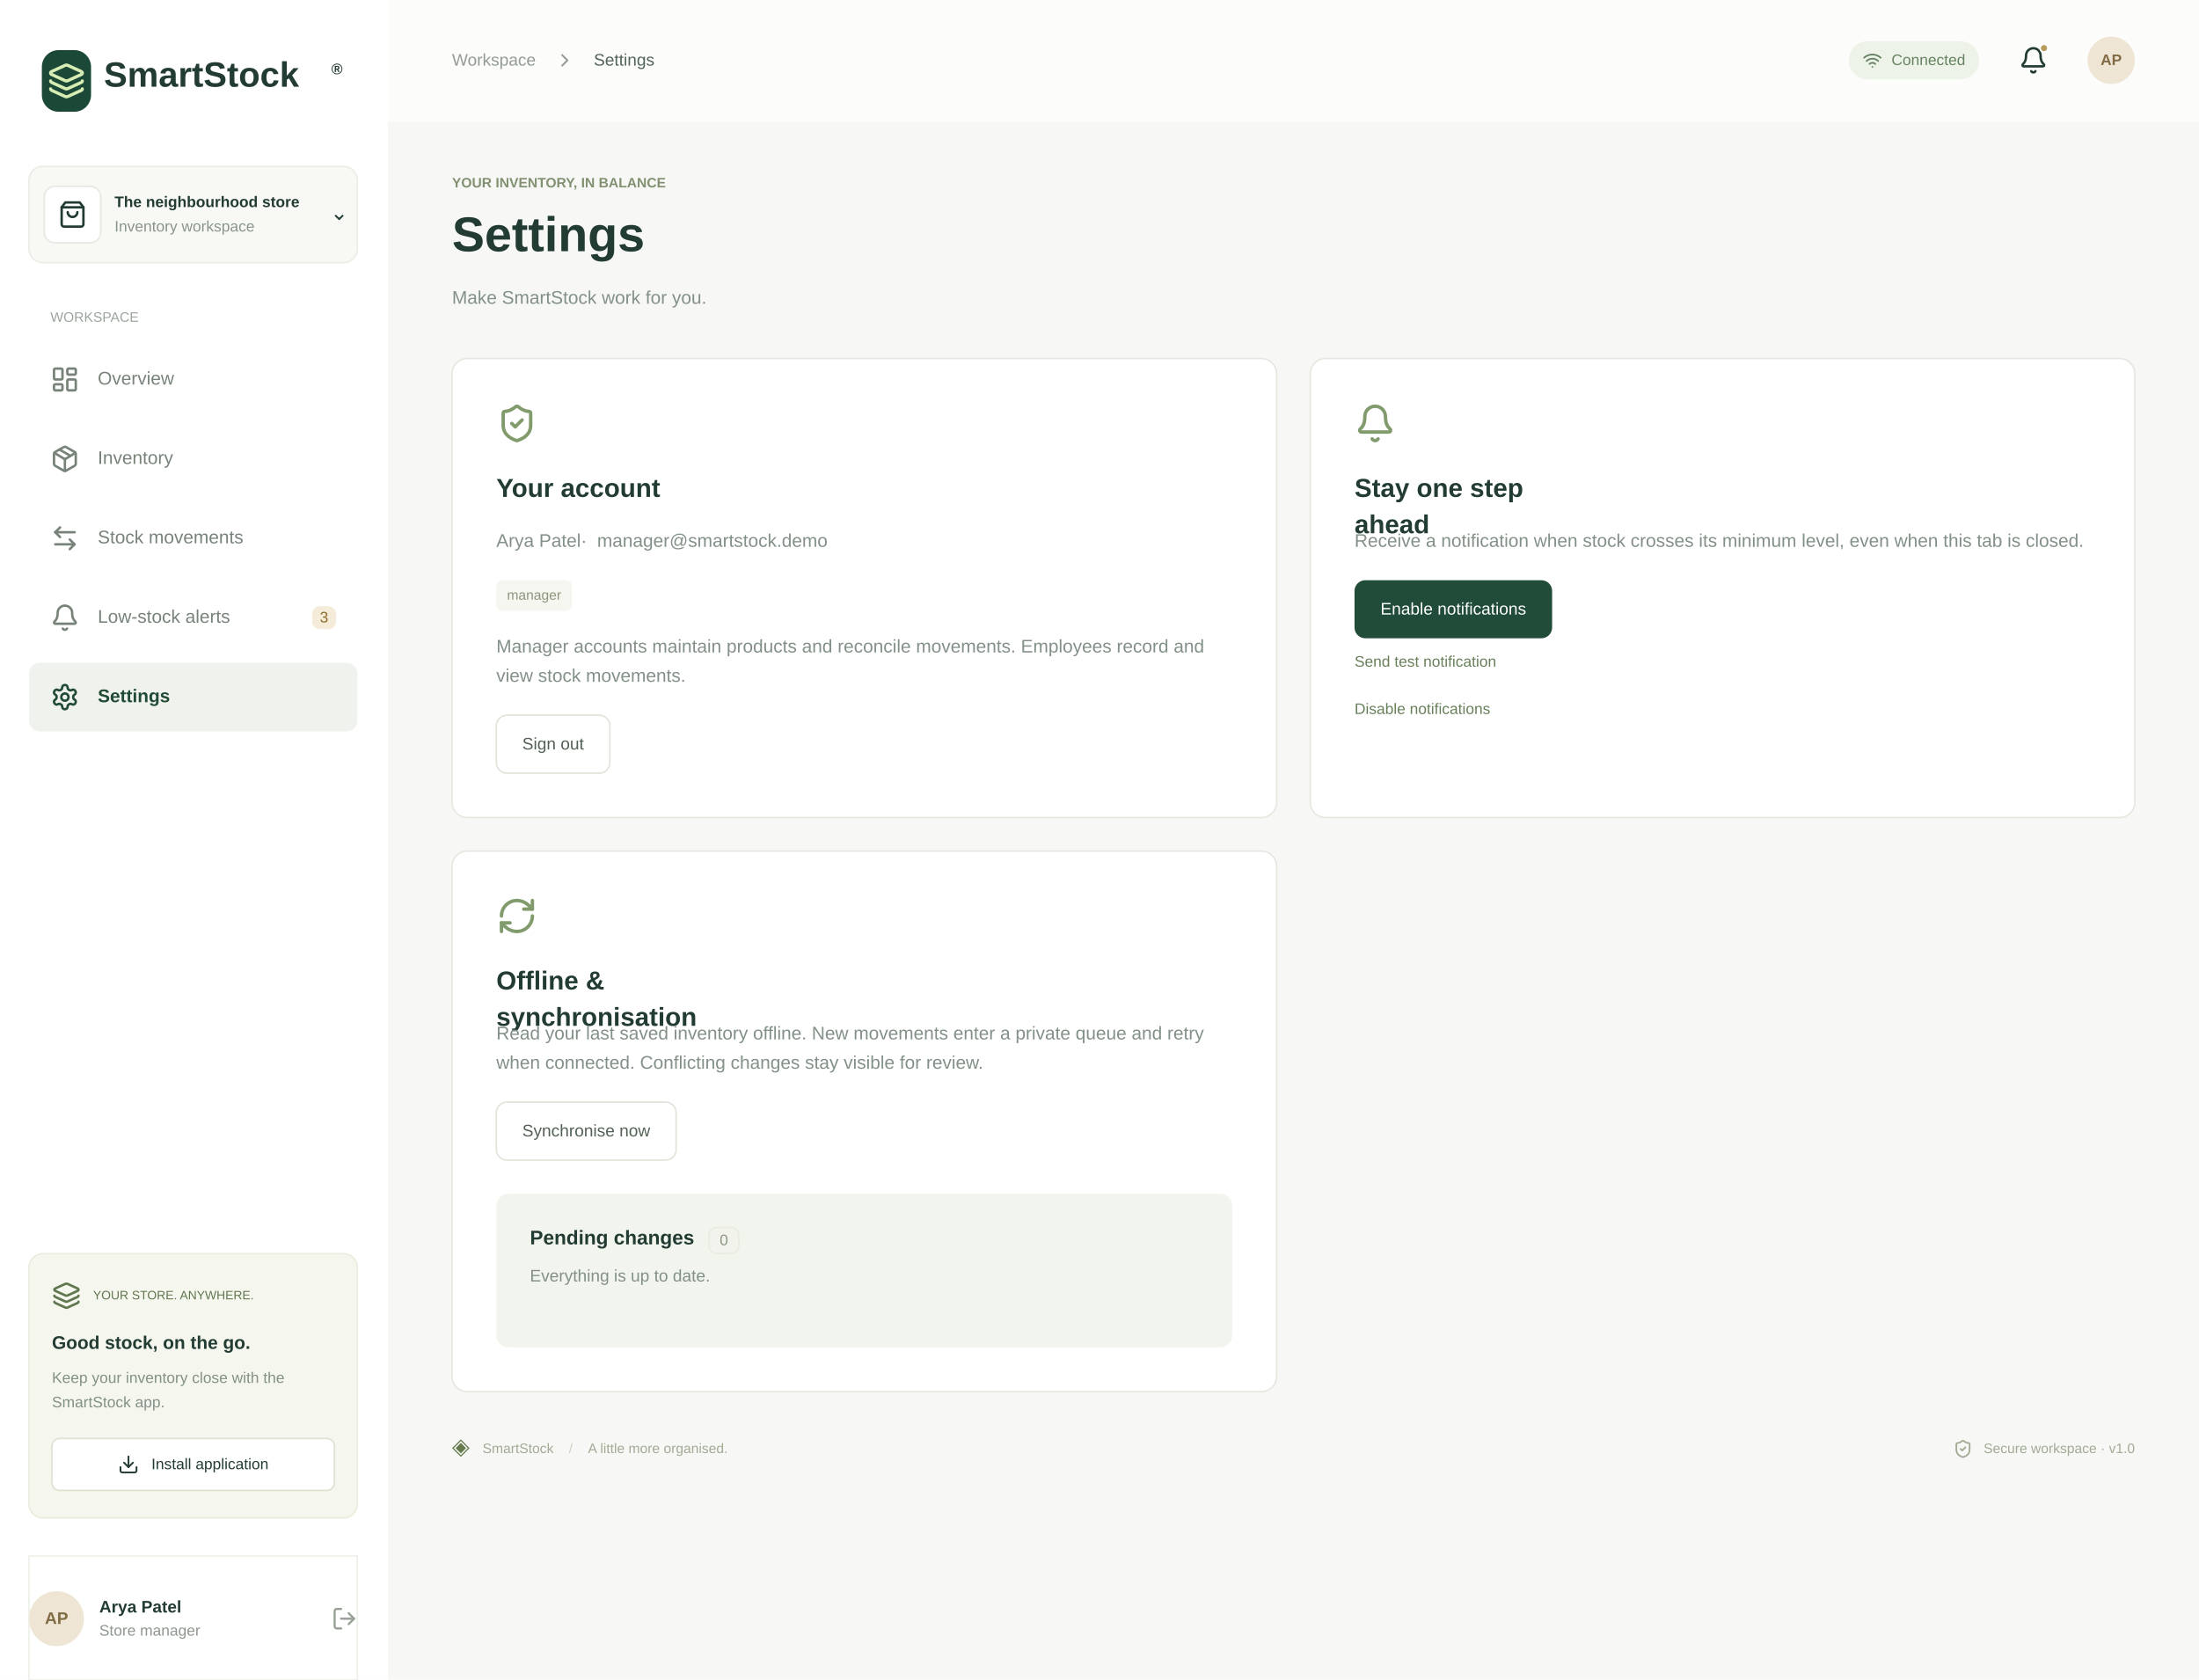
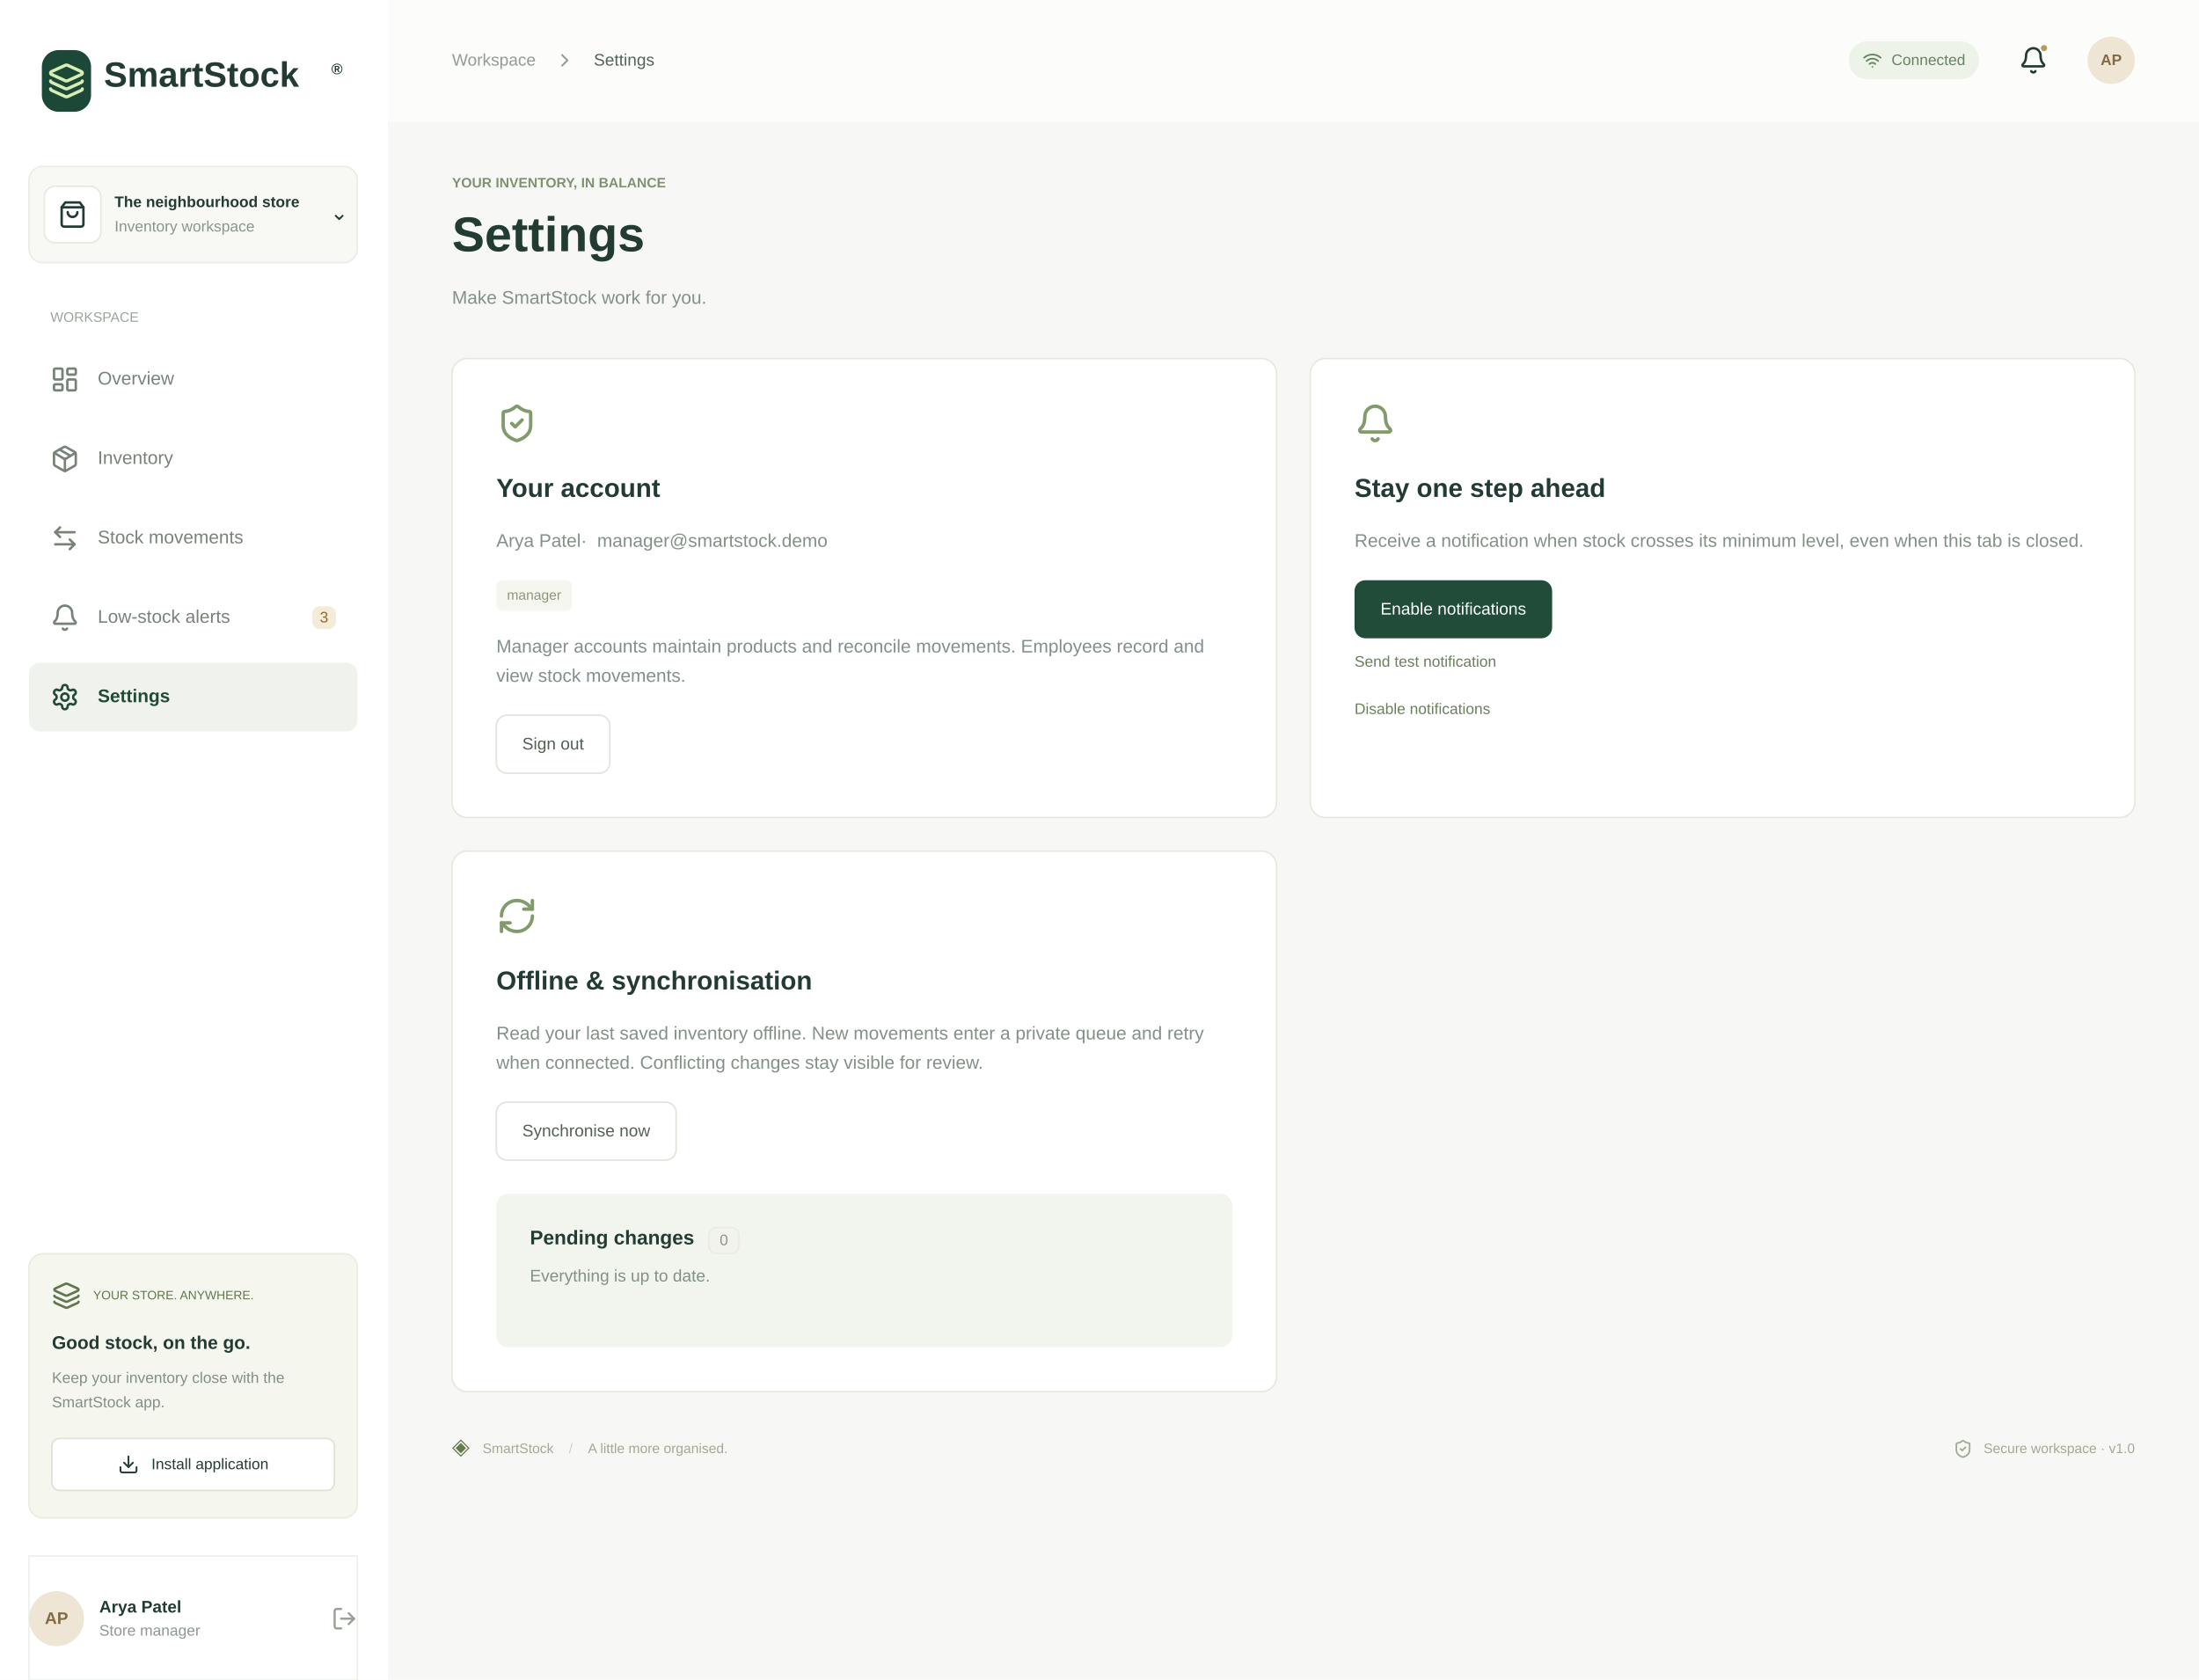
<svg xmlns="http://www.w3.org/2000/svg" width="1440" height="1100" viewBox="0 0 1440 1100">
  <defs>
    <clipPath id="screen">
      <rect width="1440" height="1100" />
    </clipPath>
  </defs>
  <g clip-path="url(#screen)">
    <rect width="1440" height="1100" fill="#f7f8f5" />
    <rect id="layer-0" data-name="sidebar" x="0" y="0" width="254" height="1100" rx="0" fill="rgb(255,255,255)" fill-opacity="1" stroke="none" stroke-opacity="1" stroke-width="0" />
    <rect id="layer-1" data-name="brand-icon" x="27.399" y="32.807" width="32.233" height="40.386" rx="11" fill="rgb(28,72,56)" fill-opacity="1" stroke="none" stroke-opacity="1" stroke-width="0" />
    <svg id="layer-2" data-name="lucide lucide-layers" x="31.057" y="40.541" width="24.917" height="24.917" viewBox="0 0 24 24" fill="none" stroke="rgb(215, 237, 179)" stroke-width="2" stroke-linecap="round" stroke-linejoin="round" class="lucide lucide-layers">
      <path d="M12.83 2.18a2 2 0 0 0-1.66 0L2.6 6.08a1 1 0 0 0 0 1.83l8.58 3.91a2 2 0 0 0 1.66 0l8.58-3.9a1 1 0 0 0 0-1.83z" />
      <path d="M2 12a1 1 0 0 0 .58.91l8.6 3.91a2 2 0 0 0 1.65 0l8.58-3.9A1 1 0 0 0 22 12" />
      <path d="M2 17a1 1 0 0 0 .58.91l8.6 3.91a2 2 0 0 0 1.65 0l8.58-3.9A1 1 0 0 0 22 17" />
    </svg>
    <text id="layer-3" data-name="SmartStock" x="68.031" y="56.78" fill="rgb(35,60,51)" font-family="Arial, sans-serif" font-size="23" font-weight="800">
      <tspan x="68.031" dy="0">SmartStock</tspan>
    </text>
    <text id="layer-4" data-name="®" x="217" y="48.6" fill="rgb(35,60,51)" font-family="Arial, sans-serif" font-size="10" font-weight="800">
      <tspan x="217" dy="0">®</tspan>
    </text>
    <rect id="layer-5" data-name="workspace" x="19" y="109" width="215" height="63" rx="9" fill="rgb(248,249,245)" fill-opacity="1" stroke="rgb(234,237,230)" stroke-opacity="1" stroke-width="1" />
    <rect id="layer-6" data-name="store-icon" x="29" y="122" width="37" height="37" rx="7" fill="rgb(255,255,255)" fill-opacity="1" stroke="rgb(229,233,224)" stroke-opacity="1" stroke-width="1" />
    <svg id="layer-7" data-name="lucide lucide-shopping-bag" x="38" y="131" width="19" height="19" viewBox="0 0 24 24" fill="none" stroke="rgb(35, 60, 51)" stroke-width="2" stroke-linecap="round" stroke-linejoin="round" class="lucide lucide-shopping-bag">
      <path d="M6 2 3 6v14a2 2 0 0 0 2 2h14a2 2 0 0 0 2-2V6l-3-4Z" />
      <path d="M3 6h18" />
      <path d="M16 10a4 4 0 0 1-8 0" />
    </svg>
    <text id="layer-8" data-name="The neighbourhood store" x="75" y="135.6" fill="rgb(35,60,51)" font-family="Arial, sans-serif" font-size="10" font-weight="700">
      <tspan x="75" dy="0">The neighbourhood store</tspan>
    </text>
    <text id="layer-9" data-name="Inventory workspace" x="75" y="151.6" fill="rgb(137,149,139)" font-family="Arial, sans-serif" font-size="10" font-weight="400">
      <tspan x="75" dy="0">Inventory workspace</tspan>
    </text>
    <text id="layer-10" data-name="⌄" x="216.234" y="144.04" fill="rgb(35,60,51)" font-family="Arial, sans-serif" font-size="14" font-weight="400">
      <tspan x="216.234" dy="0">⌄</tspan>
    </text>
    <text id="layer-11" data-name="WORKSPACE" x="33" y="210.74" fill="rgb(155,165,156)" font-family="Arial, sans-serif" font-size="9" font-weight="400">
      <tspan x="33" dy="0">WORKSPACE</tspan>
    </text>
    <svg id="layer-12" data-name="lucide lucide-layout-dashboard" x="33" y="239" width="19" height="19" viewBox="0 0 24 24" fill="none" stroke="rgb(119, 131, 121)" stroke-width="2" stroke-linecap="round" stroke-linejoin="round" class="lucide lucide-layout-dashboard">
      <rect width="7" height="9" x="3" y="3" rx="1" />
      <rect width="7" height="5" x="14" y="3" rx="1" />
      <rect width="7" height="9" x="14" y="12" rx="1" />
      <rect width="7" height="5" x="3" y="16" rx="1" />
    </svg>
    <text id="layer-13" data-name="Overview" x="64" y="251.82" fill="rgb(119,131,121)" font-family="Arial, sans-serif" font-size="12" font-weight="400">
      <tspan x="64" dy="0">Overview</tspan>
    </text>
    <svg id="layer-14" data-name="lucide lucide-package" x="33" y="291" width="19" height="19" viewBox="0 0 24 24" fill="none" stroke="rgb(119, 131, 121)" stroke-width="2" stroke-linecap="round" stroke-linejoin="round" class="lucide lucide-package">
      <path d="M11 21.73a2 2 0 0 0 2 0l7-4A2 2 0 0 0 21 16V8a2 2 0 0 0-1-1.73l-7-4a2 2 0 0 0-2 0l-7 4A2 2 0 0 0 3 8v8a2 2 0 0 0 1 1.73z" />
      <path d="M12 22V12" />
      <path d="m3.3 7 7.703 4.734a2 2 0 0 0 1.994 0L20.7 7" />
      <path d="m7.5 4.27 9 5.15" />
    </svg>
    <text id="layer-15" data-name="Inventory" x="64" y="303.82" fill="rgb(119,131,121)" font-family="Arial, sans-serif" font-size="12" font-weight="400">
      <tspan x="64" dy="0">Inventory</tspan>
    </text>
    <svg id="layer-16" data-name="lucide lucide-arrow-left-right" x="33" y="343" width="19" height="19" viewBox="0 0 24 24" fill="none" stroke="rgb(119, 131, 121)" stroke-width="2" stroke-linecap="round" stroke-linejoin="round" class="lucide lucide-arrow-left-right">
      <path d="M8 3 4 7l4 4" />
      <path d="M4 7h16" />
      <path d="m16 21 4-4-4-4" />
      <path d="M20 17H4" />
    </svg>
    <text id="layer-17" data-name="Stock movements" x="64" y="355.82" fill="rgb(119,131,121)" font-family="Arial, sans-serif" font-size="12" font-weight="400">
      <tspan x="64" dy="0">Stock movements</tspan>
    </text>
    <svg id="layer-18" data-name="lucide lucide-bell" x="33" y="395" width="19" height="19" viewBox="0 0 24 24" fill="none" stroke="rgb(119, 131, 121)" stroke-width="2" stroke-linecap="round" stroke-linejoin="round" class="lucide lucide-bell">
      <path d="M10.268 21a2 2 0 0 0 3.464 0" />
      <path d="M3.262 15.326A1 1 0 0 0 4 17h16a1 1 0 0 0 .74-1.673C19.41 13.956 18 12.499 18 8A6 6 0 0 0 6 8c0 4.499-1.411 5.956-2.738 7.326" />
    </svg>
    <text id="layer-19" data-name="Low-stock alerts" x="64" y="407.82" fill="rgb(119,131,121)" font-family="Arial, sans-serif" font-size="12" font-weight="400">
      <tspan x="64" dy="0">Low-stock alerts</tspan>
    </text>
    <rect id="layer-20" data-name="nav-count" x="204.438" y="397" width="15.563" height="15" rx="5" fill="rgb(244,235,217)" fill-opacity="1" stroke="none" stroke-opacity="1" stroke-width="0" />
    <text id="layer-21" data-name="3" x="209.438" y="407.6" fill="rgb(142,107,42)" font-family="Arial, sans-serif" font-size="10" font-weight="400">
      <tspan x="209.438" dy="0">3</tspan>
    </text>
    <rect id="layer-22" data-name="active" x="19" y="434" width="215" height="45" rx="7" fill="rgb(240,243,237)" fill-opacity="1" stroke="none" stroke-opacity="1" stroke-width="0" />
    <svg id="layer-23" data-name="lucide lucide-settings" x="33" y="447" width="19" height="19" viewBox="0 0 24 24" fill="none" stroke="rgb(33, 75, 52)" stroke-width="2" stroke-linecap="round" stroke-linejoin="round" class="lucide lucide-settings">
      <path d="M12.22 2h-.44a2 2 0 0 0-2 2v.18a2 2 0 0 1-1 1.73l-.43.25a2 2 0 0 1-2 0l-.15-.08a2 2 0 0 0-2.73.73l-.22.38a2 2 0 0 0 .73 2.73l.15.1a2 2 0 0 1 1 1.72v.51a2 2 0 0 1-1 1.74l-.15.09a2 2 0 0 0-.73 2.73l.22.38a2 2 0 0 0 2.73.73l.15-.08a2 2 0 0 1 2 0l.43.25a2 2 0 0 1 1 1.73V20a2 2 0 0 0 2 2h.44a2 2 0 0 0 2-2v-.18a2 2 0 0 1 1-1.73l.43-.25a2 2 0 0 1 2 0l.15.08a2 2 0 0 0 2.73-.73l.22-.39a2 2 0 0 0-.73-2.73l-.15-.08a2 2 0 0 1-1-1.74v-.5a2 2 0 0 1 1-1.74l.15-.09a2 2 0 0 0 .73-2.73l-.22-.38a2 2 0 0 0-2.73-.73l-.15.08a2 2 0 0 1-2 0l-.43-.25a2 2 0 0 1-1-1.73V4a2 2 0 0 0-2-2z" />
      <circle cx="12" cy="12" r="3" />
    </svg>
    <text id="layer-24" data-name="Settings" x="64" y="459.82" fill="rgb(33,75,52)" font-family="Arial, sans-serif" font-size="12" font-weight="700">
      <tspan x="64" dy="0">Settings</tspan>
    </text>
    <rect id="layer-25" data-name="pwa-card" x="19" y="821" width="215" height="173" rx="9" fill="rgb(245,246,238)" fill-opacity="1" stroke="rgb(233,236,222)" stroke-opacity="1" stroke-width="1" />
    <svg id="layer-26" data-name="lucide lucide-layers" x="34" y="839" width="19" height="19" viewBox="0 0 24 24" fill="none" stroke="rgb(96, 118, 78)" stroke-width="2" stroke-linecap="round" stroke-linejoin="round" class="lucide lucide-layers">
      <path d="M12.83 2.18a2 2 0 0 0-1.66 0L2.6 6.08a1 1 0 0 0 0 1.83l8.58 3.91a2 2 0 0 0 1.66 0l8.58-3.9a1 1 0 0 0 0-1.83z" />
      <path d="M2 12a1 1 0 0 0 .58.91l8.6 3.91a2 2 0 0 0 1.65 0l8.58-3.9A1 1 0 0 0 22 12" />
      <path d="M2 17a1 1 0 0 0 .58.91l8.6 3.91a2 2 0 0 0 1.65 0l8.58-3.9A1 1 0 0 0 22 17" />
    </svg>
    <text id="layer-27" data-name="YOUR STORE. ANYWHERE." x="61" y="850.88" fill="rgb(96,118,78)" font-family="Arial, sans-serif" font-size="8" font-weight="400">
      <tspan x="61" dy="0">YOUR STORE. ANYWHERE.</tspan>
    </text>
    <text id="layer-28" data-name="Good stock, on the go." x="34" y="883.32" fill="rgb(35,60,51)" font-family="Arial, sans-serif" font-size="12" font-weight="700">
      <tspan x="34" dy="0">Good stock, on the go.</tspan>
    </text>
    <text id="layer-29" data-name="Keep your inventory close with the SmartStock app." x="34" y="905.6" fill="rgb(130,144,135)" font-family="Arial, sans-serif" font-size="10" font-weight="400">
      <tspan x="34" dy="0">Keep your inventory close with the</tspan>
      <tspan x="34" dy="16">SmartStock app.</tspan>
    </text>
    <rect id="layer-30" data-name="rect" x="34" y="942" width="185" height="34" rx="5" fill="rgb(255,255,255)" fill-opacity="1" stroke="rgb(220,227,210)" stroke-opacity="1" stroke-width="1" />
    <svg id="layer-31" data-name="lucide lucide-download" x="77.141" y="952" width="14" height="14" viewBox="0 0 24 24" fill="none" stroke="rgb(35, 60, 51)" stroke-width="2" stroke-linecap="round" stroke-linejoin="round" class="lucide lucide-download">
      <path d="M21 15v4a2 2 0 0 1-2 2H5a2 2 0 0 1-2-2v-4" />
      <polyline points="7 10 12 15 17 10" />
      <line x1="12" x2="12" y1="15" y2="3" />
    </svg>
    <text id="layer-32" data-name="Install application" x="99.141" y="962.1" fill="rgb(35,60,51)" font-family="Arial, sans-serif" font-size="10" font-weight="400">
      <tspan x="99.141" dy="0">Install application</tspan>
    </text>
    <rect id="layer-33" data-name="profile" x="19" y="1019" width="215" height="81" rx="0" fill="none" fill-opacity="1" stroke="rgb(237,240,233)" stroke-opacity="1" stroke-width="1" />
    <rect id="layer-34" data-name="avatar" x="19" y="1042" width="36" height="36" rx="18" fill="rgb(239,229,212)" fill-opacity="1" stroke="none" stroke-opacity="1" stroke-width="0" />
    <text id="layer-35" data-name="AP" x="29.359" y="1063.46" fill="rgb(128,107,69)" font-family="Arial, sans-serif" font-size="11" font-weight="600">
      <tspan x="29.359" dy="0">AP</tspan>
    </text>
    <text id="layer-36" data-name="Arya Patel" x="65" y="1055.96" fill="rgb(35,60,51)" font-family="Arial, sans-serif" font-size="11" font-weight="700">
      <tspan x="65" dy="0">Arya Patel</tspan>
    </text>
    <text id="layer-37" data-name="Store manager" x="65" y="1071.1" fill="rgb(142,151,143)" font-family="Arial, sans-serif" font-size="10" font-weight="400">
      <tspan x="65" dy="0">Store manager</tspan>
    </text>
    <svg id="layer-38" data-name="lucide lucide-log-out" x="217" y="1051.5" width="17" height="17" viewBox="0 0 24 24" fill="none" stroke="rgb(152, 161, 150)" stroke-width="2" stroke-linecap="round" stroke-linejoin="round" class="lucide lucide-log-out">
      <path d="M9 21H5a2 2 0 0 1-2-2V5a2 2 0 0 1 2-2h4" />
      <polyline points="16 17 21 12 16 7" />
      <line x1="21" x2="9" y1="12" y2="12" />
    </svg>
    <rect id="layer-39" data-name="topbar" x="254" y="0" width="1186" height="80" rx="0" fill="rgb(255,255,255)" fill-opacity="0.6" stroke="none" stroke-opacity="1" stroke-width="0" />
    <text id="layer-40" data-name="Workspace" x="296" y="42.96" fill="rgb(146,156,147)" font-family="Arial, sans-serif" font-size="11" font-weight="400">
      <tspan x="296" dy="0">Workspace</tspan>
    </text>
    <svg id="layer-41" data-name="lucide lucide-chevron-right" x="362.828" y="32.5" width="14" height="14" viewBox="0 0 24 24" fill="none" stroke="rgb(146, 156, 147)" stroke-width="2" stroke-linecap="round" stroke-linejoin="round" class="lucide lucide-chevron-right">
      <path d="m9 18 6-6-6-6" />
    </svg>
    <text id="layer-42" data-name="Settings" x="388.828" y="42.96" fill="rgb(83,100,88)" font-family="Arial, sans-serif" font-size="11" font-weight="500">
      <tspan x="388.828" dy="0">Settings</tspan>
    </text>
    <rect id="layer-43" data-name="connection " x="1210.625" y="27" width="85.375" height="25" rx="12.5" fill="rgb(238,243,233)" fill-opacity="1" stroke="none" stroke-opacity="1" stroke-width="0" />
    <svg id="layer-44" data-name="lucide lucide-wifi" x="1219.625" y="33" width="13" height="13" viewBox="0 0 24 24" fill="none" stroke="rgb(102, 130, 97)" stroke-width="2" stroke-linecap="round" stroke-linejoin="round" class="lucide lucide-wifi">
      <path d="M12 20h.01" />
      <path d="M2 8.82a15 15 0 0 1 20 0" />
      <path d="M5 12.859a10 10 0 0 1 14 0" />
      <path d="M8.5 16.429a5 5 0 0 1 7 0" />
    </svg>
    <text id="layer-45" data-name="Connected" x="1238.625" y="42.6" fill="rgb(102,130,97)" font-family="Arial, sans-serif" font-size="10" font-weight="400">
      <tspan x="1238.625" dy="0">Connected</tspan>
    </text>
    <svg id="layer-46" data-name="lucide lucide-bell" x="1322" y="30" width="19" height="19" viewBox="0 0 24 24" fill="none" stroke="rgb(35, 60, 51)" stroke-width="2" stroke-linecap="round" stroke-linejoin="round" class="lucide lucide-bell">
      <path d="M10.268 21a2 2 0 0 0 3.464 0" />
      <path d="M3.262 15.326A1 1 0 0 0 4 17h16a1 1 0 0 0 .74-1.673C19.41 13.956 18 12.499 18 8A6 6 0 0 0 6 8c0 4.499-1.411 5.956-2.738 7.326" />
    </svg>
    <rect id="layer-47" data-name="rect" x="1336" y="29" width="5" height="5" rx="2.5" fill="rgb(183,155,90)" fill-opacity="1" stroke="rgb(255,255,255)" stroke-opacity="1" stroke-width="1" />
    <rect id="layer-48" data-name="avatar small" x="1367" y="24" width="31" height="31" rx="15.5" fill="rgb(239,229,212)" fill-opacity="1" stroke="none" stroke-opacity="1" stroke-width="0" />
    <text id="layer-49" data-name="AP" x="1375.547" y="42.6" fill="rgb(128,107,69)" font-family="Arial, sans-serif" font-size="10" font-weight="600">
      <tspan x="1375.547" dy="0">AP</tspan>
    </text>
    <text id="layer-50" data-name="YOUR INVENTORY, IN BALANCE" x="296" y="122.74" fill="rgb(129,144,113)" font-family="Arial, sans-serif" font-size="9" font-weight="600">
      <tspan x="296" dy="0">YOUR INVENTORY, IN BALANCE</tspan>
    </text>
    <text id="layer-51" data-name="Settings" x="296" y="164.52" fill="rgb(35,60,51)" font-family="Arial, sans-serif" font-size="32" font-weight="700">
      <tspan x="296" dy="0">Settings</tspan>
    </text>
    <text id="layer-52" data-name="Make SmartStock work for you." x="296" y="198.914" fill="rgb(130,144,135)" font-family="Arial, sans-serif" font-size="12" font-weight="400">
      <tspan x="296" dy="0">Make SmartStock work for you.</tspan>
    </text>
    <rect id="layer-53" data-name="panel settings-card" x="296" y="234.781" width="540" height="300.563" rx="10" fill="rgb(255,255,255)" fill-opacity="1" stroke="rgb(228,233,223)" stroke-opacity="1" stroke-width="1" />
    <svg id="layer-54" data-name="lucide lucide-shield-check" x="325" y="263.781" width="27" height="27" viewBox="0 0 24 24" fill="none" stroke="rgb(130, 155, 108)" stroke-width="2" stroke-linecap="round" stroke-linejoin="round" class="lucide lucide-shield-check">
      <path d="M20 13c0 5-3.5 7.5-7.66 8.95a1 1 0 0 1-.67-.01C7.5 20.5 4 18 4 13V6a1 1 0 0 1 1-1c2 0 4.5-1.2 6.24-2.72a1.17 1.17 0 0 1 1.52 0C14.51 3.81 17 5 19 5a1 1 0 0 1 1 1z" />
      <path d="m9 12 2 2 4-4" />
    </svg>
    <text id="layer-55" data-name="Your account" x="325" y="325.401" fill="rgb(35,60,51)" font-family="Arial, sans-serif" font-size="17" font-weight="700">
      <tspan x="325" dy="0">Your account</tspan>
    </text>
    <text id="layer-56" data-name="Arya Patel" x="325" y="358.101" fill="rgb(130,144,135)" font-family="Arial, sans-serif" font-size="12" font-weight="400">
      <tspan x="325" dy="0">Arya Patel</tspan>
    </text>
    <text id="layer-57" data-name="·" x="380.359" y="358.101" fill="rgb(130,144,135)" font-family="Arial, sans-serif" font-size="12" font-weight="400">
      <tspan x="380.359" dy="0">·</tspan>
    </text>
    <text id="layer-58" data-name="manager@smartstock.demo" x="391.031" y="358.101" fill="rgb(130,144,135)" font-family="Arial, sans-serif" font-size="12" font-weight="400">
      <tspan x="391.031" dy="0">manager@smartstock.demo</tspan>
    </text>
    <rect id="layer-59" data-name="category-tag" x="325" y="379.969" width="49.531" height="20" rx="4" fill="rgb(245,246,240)" fill-opacity="1" stroke="none" stroke-opacity="1" stroke-width="0" />
    <text id="layer-60" data-name="manager" x="332" y="392.709" fill="rgb(140,150,125)" font-family="Arial, sans-serif" font-size="9" font-weight="400">
      <tspan x="332" dy="0">manager</tspan>
    </text>
    <text id="layer-61" data-name="Manager accounts maintain products and reconcile movements. Employees record and view stock movements." x="325" y="427.289" fill="rgb(130,144,135)" font-family="Arial, sans-serif" font-size="12" font-weight="400">
      <tspan x="325" dy="0">Manager accounts maintain products and reconcile movements. Employees record and</tspan>
      <tspan x="325" dy="19.2">view stock movements.</tspan>
    </text>
    <rect id="layer-62" data-name="button secondary" x="325" y="468.344" width="74.375" height="38" rx="7" fill="rgb(255,255,255)" fill-opacity="1" stroke="rgb(223,229,218)" stroke-opacity="1" stroke-width="1" />
    <text id="layer-63" data-name="Sign out" x="342" y="490.804" fill="rgb(83,97,85)" font-family="Arial, sans-serif" font-size="11" font-weight="500">
      <tspan x="342" dy="0">Sign out</tspan>
    </text>
    <rect id="layer-64" data-name="panel settings-card" x="858" y="234.781" width="540" height="300.563" rx="10" fill="rgb(255,255,255)" fill-opacity="1" stroke="rgb(228,233,223)" stroke-opacity="1" stroke-width="1" />
    <svg id="layer-65" data-name="lucide lucide-bell" x="887" y="263.781" width="27" height="27" viewBox="0 0 24 24" fill="none" stroke="rgb(130, 155, 108)" stroke-width="2" stroke-linecap="round" stroke-linejoin="round" class="lucide lucide-bell">
      <path d="M10.268 21a2 2 0 0 0 3.464 0" />
      <path d="M3.262 15.326A1 1 0 0 0 4 17h16a1 1 0 0 0 .74-1.673C19.41 13.956 18 12.499 18 8A6 6 0 0 0 6 8c0 4.499-1.411 5.956-2.738 7.326" />
    </svg>
    <text id="layer-66" data-name="Stay one step ahead" x="887" y="325.401" fill="rgb(35,60,51)" font-family="Arial, sans-serif" font-size="17" font-weight="700">
-       <tspan x="887" dy="0">Stay one step</tspan>
-       <tspan x="887" dy="23.8">ahead</tspan>
+       <tspan x="887" dy="0">Stay one step ahead</tspan>
    </text>
    <text id="layer-67" data-name="Receive a notification when stock crosses its minimum level, even when this tab is closed." x="887" y="358.101" fill="rgb(130,144,135)" font-family="Arial, sans-serif" font-size="12" font-weight="400">
      <tspan x="887" dy="0">Receive a notification when stock crosses its minimum level, even when this tab is closed.</tspan>
    </text>
    <rect id="layer-68" data-name="button primary" x="887" y="379.969" width="129.406" height="38" rx="7" fill="rgb(33,76,58)" fill-opacity="1" stroke="rgb(0,0,0)" stroke-opacity="0" stroke-width="1" />
    <text id="layer-69" data-name="Enable notifications" x="904" y="402.429" fill="rgb(255,255,255)" font-family="Arial, sans-serif" font-size="11" font-weight="500">
      <tspan x="904" dy="0">Enable notifications</tspan>
    </text>
    <text id="layer-70" data-name="Send test notification" x="887" y="436.569" fill="rgb(104,128,90)" font-family="Arial, sans-serif" font-size="10" font-weight="400">
      <tspan x="887" dy="0">Send test notification</tspan>
    </text>
    <text id="layer-71" data-name="Disable notifications" x="887" y="467.569" fill="rgb(104,128,90)" font-family="Arial, sans-serif" font-size="10" font-weight="400">
      <tspan x="887" dy="0">Disable notifications</tspan>
    </text>
    <rect id="layer-72" data-name="panel settings-card" x="296" y="557.344" width="540" height="353.969" rx="10" fill="rgb(255,255,255)" fill-opacity="1" stroke="rgb(228,233,223)" stroke-opacity="1" stroke-width="1" />
    <svg id="layer-73" data-name="lucide lucide-refresh-cw" x="325" y="586.344" width="27" height="27" viewBox="0 0 24 24" fill="none" stroke="rgb(130, 155, 108)" stroke-width="2" stroke-linecap="round" stroke-linejoin="round" class="lucide lucide-refresh-cw">
      <path d="M3 12a9 9 0 0 1 9-9 9.75 9.75 0 0 1 6.74 2.74L21 8" />
      <path d="M21 3v5h-5" />
      <path d="M21 12a9 9 0 0 1-9 9 9.75 9.75 0 0 1-6.74-2.74L3 16" />
      <path d="M8 16H3v5" />
    </svg>
    <text id="layer-74" data-name="Offline &amp; synchronisation" x="325" y="647.964" fill="rgb(35,60,51)" font-family="Arial, sans-serif" font-size="17" font-weight="700">
-       <tspan x="325" dy="0">Offline &amp;</tspan>
-       <tspan x="325" dy="23.8">synchronisation</tspan>
+       <tspan x="325" dy="0">Offline &amp; synchronisation</tspan>
    </text>
    <text id="layer-75" data-name="Read your last saved inventory offline. New movements enter a private queue and retry when connected. Conflicting changes stay visible for review." x="325" y="680.664" fill="rgb(130,144,135)" font-family="Arial, sans-serif" font-size="12" font-weight="400">
      <tspan x="325" dy="0">Read your last saved inventory offline. New movements enter a private queue and retry</tspan>
      <tspan x="325" dy="19.2">when connected. Conflicting changes stay visible for review.</tspan>
    </text>
    <rect id="layer-76" data-name="button secondary" x="325" y="721.719" width="117.781" height="38" rx="7" fill="rgb(255,255,255)" fill-opacity="1" stroke="rgb(223,229,218)" stroke-opacity="1" stroke-width="1" />
    <text id="layer-77" data-name="Synchronise now" x="342" y="744.179" fill="rgb(83,97,85)" font-family="Arial, sans-serif" font-size="11" font-weight="500">
      <tspan x="342" dy="0">Synchronise now</tspan>
    </text>
    <rect id="layer-78" data-name="queue" x="325" y="781.719" width="482" height="100.594" rx="8" fill="rgb(242,245,237)" fill-opacity="1" stroke="none" stroke-opacity="1" stroke-width="0" />
    <text id="layer-79" data-name="Pending changes" x="347" y="814.899" fill="rgb(35,60,51)" font-family="Arial, sans-serif" font-size="13" font-weight="700">
      <tspan x="347" dy="0">Pending changes</tspan>
    </text>
    <rect id="layer-80" data-name="count-pill" x="464.25" y="803.844" width="19.563" height="17" rx="5" fill="rgb(241,243,236)" fill-opacity="1" stroke="rgb(233,236,226)" stroke-opacity="1" stroke-width="1" />
    <text id="layer-81" data-name="0" x="471.25" y="815.444" fill="rgb(140,151,131)" font-family="Arial, sans-serif" font-size="10" font-weight="400">
      <tspan x="471.25" dy="0">0</tspan>
    </text>
    <text id="layer-82" data-name="Everything is up to date." x="347" y="839.179" fill="rgb(130,144,135)" font-family="Arial, sans-serif" font-size="11" font-weight="400">
      <tspan x="347" dy="0">Everything is up to date.</tspan>
    </text>
    <text id="layer-83" data-name="◈" x="296" y="952.212" fill="rgb(101,123,78)" font-family="Arial, sans-serif" font-size="15" font-weight="400">
      <tspan x="296" dy="0">◈</tspan>
    </text>
    <text id="layer-84" data-name="SmartStock" x="316" y="951.553" fill="rgb(161,170,149)" font-family="Arial, sans-serif" font-size="9" font-weight="400">
      <tspan x="316" dy="0">SmartStock</tspan>
    </text>
    <text id="layer-85" data-name="/" x="372.516" y="951.553" fill="rgb(204,210,194)" font-family="Arial, sans-serif" font-size="9" font-weight="400">
      <tspan x="372.516" dy="0">/</tspan>
    </text>
    <text id="layer-86" data-name="A little more organised." x="385.031" y="951.553" fill="rgb(161,170,149)" font-family="Arial, sans-serif" font-size="9" font-weight="400">
      <tspan x="385.031" dy="0">A little more organised.</tspan>
    </text>
    <svg id="layer-87" data-name="lucide lucide-shield-check" x="1278.953" y="942.313" width="13" height="13" viewBox="0 0 24 24" fill="none" stroke="rgb(161, 170, 149)" stroke-width="2" stroke-linecap="round" stroke-linejoin="round" class="lucide lucide-shield-check">
      <path d="M20 13c0 5-3.5 7.5-7.66 8.95a1 1 0 0 1-.67-.01C7.5 20.5 4 18 4 13V6a1 1 0 0 1 1-1c2 0 4.5-1.2 6.24-2.72a1.17 1.17 0 0 1 1.52 0C14.51 3.81 17 5 19 5a1 1 0 0 1 1 1z" />
      <path d="m9 12 2 2 4-4" />
    </svg>
    <text id="layer-88" data-name="Secure workspace · v1.0" x="1298.953" y="951.553" fill="rgb(161,170,149)" font-family="Arial, sans-serif" font-size="9" font-weight="400">
      <tspan x="1298.953" dy="0">Secure workspace · v1.0</tspan>
    </text>
  </g>
</svg>
